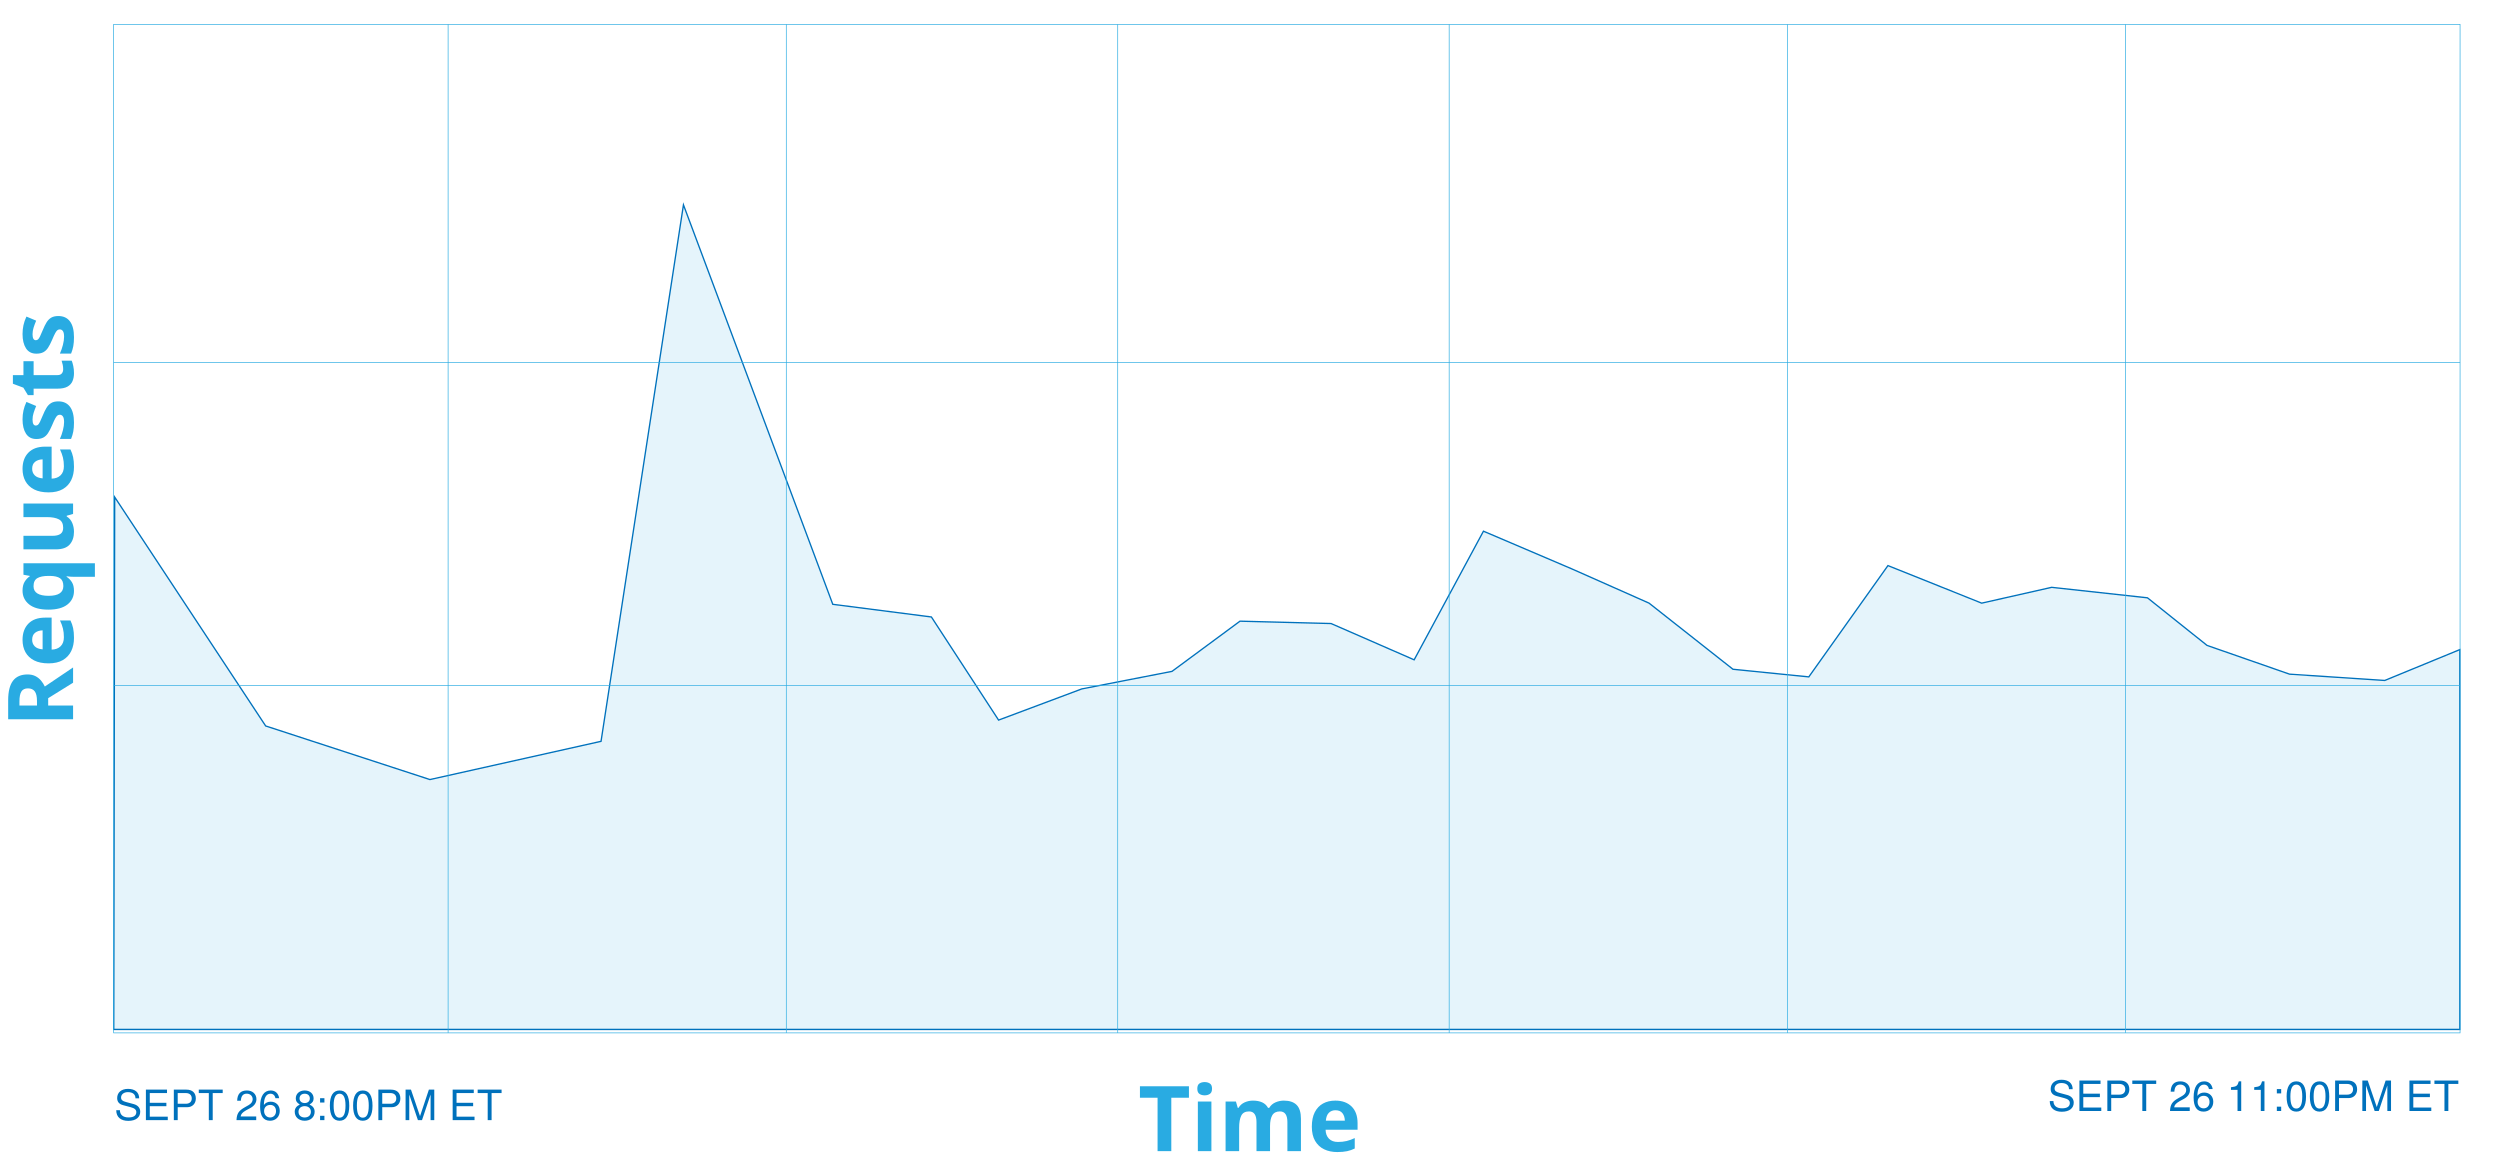
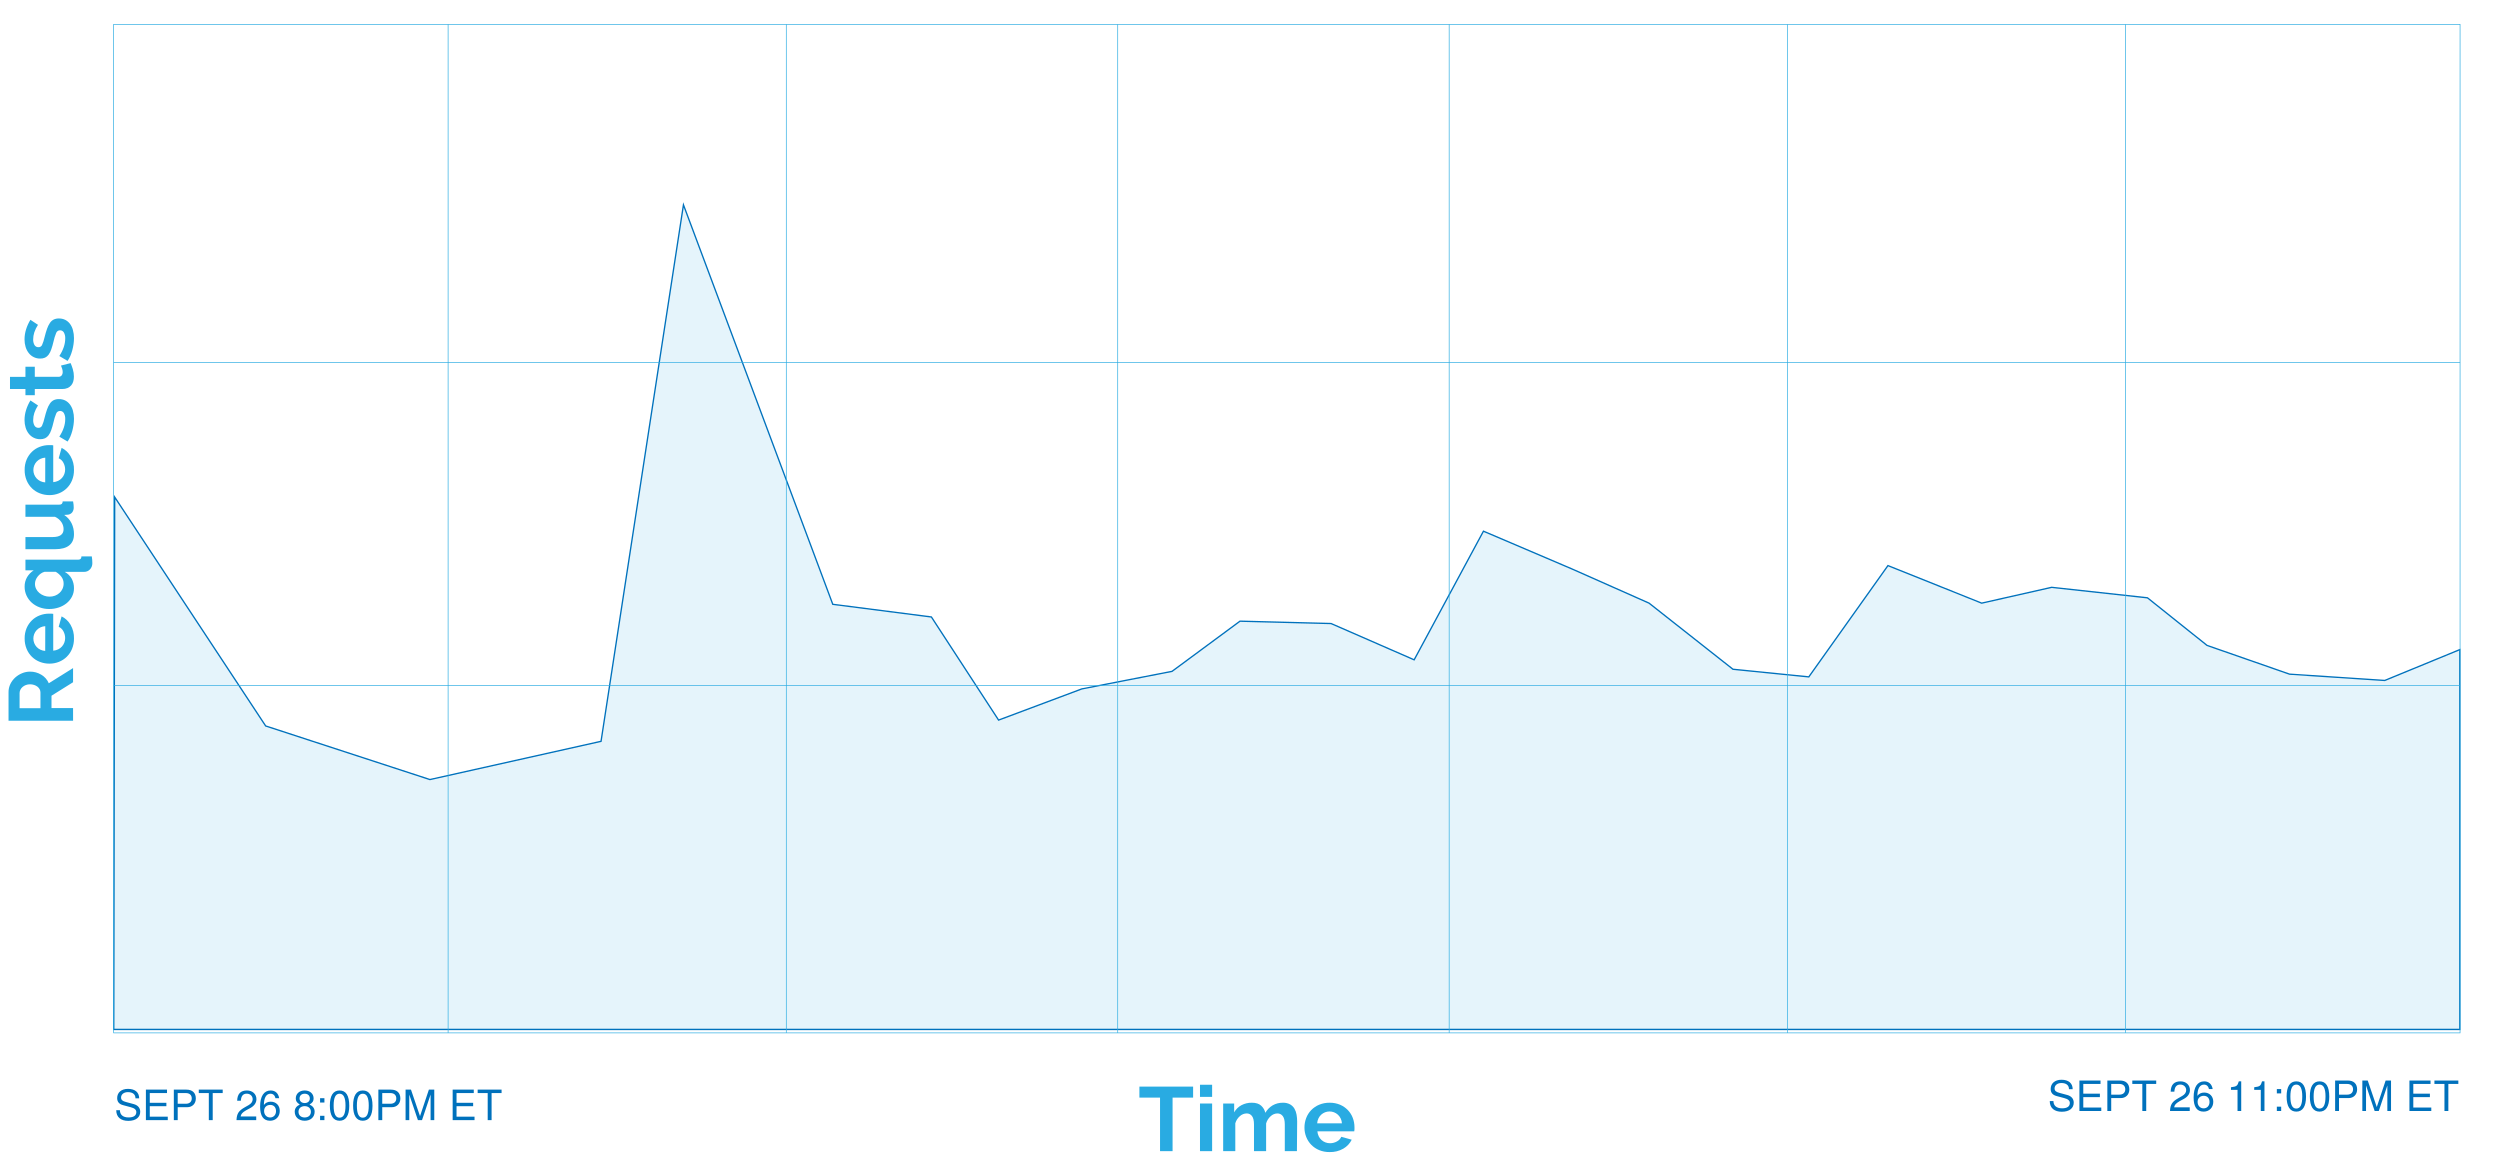
<svg xmlns="http://www.w3.org/2000/svg" id="Layer_1" data-name="Layer 1" viewBox="0 0 1854.19 867.09">
  <defs>
-     <style>.cls-1{fill:#cdebf8;fill-opacity:0.5;stroke:#0071bc;}.cls-1,.cls-2{stroke-miterlimit:10;}.cls-2{fill:none;stroke:#29abe2;stroke-width:0.5px;}.cls-3{font-size:67.42px;fill:#29abe2;font-family:Raleway-Bold, Raleway;font-weight:700;}.cls-4{letter-spacing:0em;}.cls-5{font-size:31.01px;fill:#0071bc;font-family:HelveticaNeue, Helvetica Neue;}</style>
+     <style>.cls-1{fill:#cdebf8;fill-opacity:0.5;stroke:#0071bc;}.cls-1,.cls-2{stroke-miterlimit:10;}.cls-2{fill:none;stroke:#29abe2;stroke-width:0.5px;}.cls-3{fill:#29abe2;}.cls-4{font-size:31.01px;fill:#0071bc;font-family:HelveticaNeue, Helvetica Neue;}</style>
  </defs>
  <polygon class="cls-1" points="85.06 368.69 197.04 538.43 318.86 578.18 445.78 549.82 506.9 151.93 617.66 448.21 690.8 457.6 740.62 534.07 802.34 510.95 869.25 497.94 919.67 460.71 987.21 462.46 1048.84 489.37 1100.24 393.97 1165.53 421.82 1223.07 447.34 1285.29 496.37 1341.54 502.03 1400.25 419.49 1469.76 447.34 1521.63 435.61 1592.72 443.39 1636.89 478.68 1698.12 500.01 1768.72 504.68 1824.37 481.8 1824.37 763.5 84.37 763.5 85.06 368.69" />
  <rect class="cls-2" x="84.29" y="18.06" width="1740.28" height="748.01" />
  <line class="cls-2" x1="332.35" y1="18.06" x2="332.35" y2="766.07" />
  <line class="cls-2" x1="583.17" y1="18.06" x2="583.17" y2="766.07" />
  <line class="cls-2" x1="828.99" y1="18.06" x2="828.99" y2="766.07" />
  <line class="cls-2" x1="1074.81" y1="18.06" x2="1074.81" y2="766.07" />
  <line class="cls-2" x1="1325.62" y1="18.06" x2="1325.62" y2="766.07" />
  <line class="cls-2" x1="1576.43" y1="18.06" x2="1576.43" y2="766.07" />
  <line class="cls-2" x1="84.29" y1="268.93" x2="1824.57" y2="268.93" />
  <line class="cls-2" x1="84.29" y1="508.34" x2="1824.57" y2="508.34" />
-   <text class="cls-3" transform="translate(844.12 853.78)">Time</text>
-   <text class="cls-3" transform="translate(54.2 539.53) rotate(-90)">Reque<tspan class="cls-4" x="210.89" y="0">s</tspan>
-     <tspan x="244.93" y="0">ts</tspan>
-   </text>
-   <text class="cls-5" transform="translate(84.73 830.76)">SEPT 26 8:00PM ET</text>
-   <text class="cls-5" transform="translate(1518.77 824)">SEPT 26 11:00PM ET</text>
+   <path class="cls-3" d="M884.9,814.07H869.67v39.71h-9.3V814.07h-15.3v-8.16H884.9Z" />
+   <path class="cls-3" d="M890,813.53v-9h9v9Zm0,40.25V818.45h9v35.33Z" />
+   <path class="cls-3" d="M961.9,853.78h-9V834q0-4.25-1.48-6.2a4.8,4.8,0,0,0-4-2,7.5,7.5,0,0,0-5,2.06,11.33,11.33,0,0,0-3.37,5.36v20.56h-9V834q0-4.25-1.45-6.2a4.72,4.72,0,0,0-4-2,7.69,7.69,0,0,0-5,2,11,11,0,0,0-3.41,5.33v20.63h-9V818.45h8.16V825a13.5,13.5,0,0,1,5.36-5.29,16,16,0,0,1,7.79-1.85q4.45,0,6.84,2.16a10.12,10.12,0,0,1,3.13,5.33,15.25,15.25,0,0,1,5.46-5.56,14.74,14.74,0,0,1,7.55-1.92,10.49,10.49,0,0,1,5.33,1.21,8.77,8.77,0,0,1,3.24,3.17,13.29,13.29,0,0,1,1.58,4.45,29.3,29.3,0,0,1,.44,5.06Z" />
+   <path class="cls-3" d="M986.1,854.46a19.62,19.62,0,0,1-7.69-1.45,17.33,17.33,0,0,1-9.61-9.74,18.61,18.61,0,0,1-1.31-6.94,19.66,19.66,0,0,1,1.28-7.11,17.34,17.34,0,0,1,3.71-5.87,17.69,17.69,0,0,1,5.9-4,19.64,19.64,0,0,1,7.79-1.48,19.16,19.16,0,0,1,7.72,1.48,17.77,17.77,0,0,1,5.8,4,17,17,0,0,1,3.64,5.8,19.32,19.32,0,0,1,1.25,6.88q0,.88,0,1.69a6.91,6.91,0,0,1-.17,1.35H977.07a10.51,10.51,0,0,0,1,3.71,9.09,9.09,0,0,0,5,4.52,9.52,9.52,0,0,0,3.37.61,10.41,10.41,0,0,0,5.09-1.31,7,7,0,0,0,3.27-3.47l7.75,2.16a15.76,15.76,0,0,1-6.24,6.64A19.32,19.32,0,0,1,986.1,854.46Zm9.17-21.3a9.4,9.4,0,0,0-2.93-6.37,9.21,9.21,0,0,0-12.51,0,9.27,9.27,0,0,0-2,2.77,9.74,9.74,0,0,0-.91,3.57Z" />
+   <path class="cls-3" d="M54.2,534.54H6.33V513.37a13.6,13.6,0,0,1,1.38-6.1,15.82,15.82,0,0,1,3.64-4.82,17.22,17.22,0,0,1,5.12-3.17,15.43,15.43,0,0,1,5.76-1.15,15.91,15.91,0,0,1,8.46,2.33,13.35,13.35,0,0,1,5.5,6.3l18-11.26V506l-16,10v9.17h16ZM30,525.24V513.57a4.92,4.92,0,0,0-.61-2.39,6.1,6.1,0,0,0-1.65-1.92A8.25,8.25,0,0,0,25.28,508a9.54,9.54,0,0,0-3-.47,8.67,8.67,0,0,0-3.1.54,8.11,8.11,0,0,0-2.46,1.45,6.57,6.57,0,0,0-1.62,2.09,5.44,5.44,0,0,0-.57,2.39v11.26Z" />
+   <path class="cls-3" d="M54.87,473.59a19.61,19.61,0,0,1-1.45,7.69,17.33,17.33,0,0,1-9.74,9.61,18.62,18.62,0,0,1-6.94,1.32,19.69,19.69,0,0,1-7.11-1.28,17.33,17.33,0,0,1-5.87-3.71,17.69,17.69,0,0,1-4-5.9,19.66,19.66,0,0,1-1.48-7.79,19.18,19.18,0,0,1,1.48-7.72,17.79,17.79,0,0,1,4-5.8,16.92,16.92,0,0,1,5.8-3.64,19.3,19.3,0,0,1,6.88-1.25q.88,0,1.69,0a6.86,6.86,0,0,1,1.35.17v27.3a10.49,10.49,0,0,0,3.71-1,9.08,9.08,0,0,0,4.52-5,9.51,9.51,0,0,0,.61-3.37A10.41,10.41,0,0,0,47,468.17a7,7,0,0,0-3.47-3.27l2.16-7.75a15.76,15.76,0,0,1,6.64,6.24A19.32,19.32,0,0,1,54.87,473.59Zm-21.3-9.17a9.4,9.4,0,0,0-6.37,2.93,9.2,9.2,0,0,0,0,12.51,9.26,9.26,0,0,0,2.76,2,9.73,9.73,0,0,0,3.57.91Z" />
+   <path class="cls-3" d="M54.87,436.24a13.42,13.42,0,0,1-1.45,6.2,15.32,15.32,0,0,1-3.94,4.89,18.51,18.51,0,0,1-5.83,3.2,21.93,21.93,0,0,1-7.18,1.15,20,20,0,0,1-7.15-1.25A18,18,0,0,1,23.56,447a16.34,16.34,0,0,1-3.88-5.26,15.27,15.27,0,0,1-1.42-6.54A13.66,13.66,0,0,1,20.12,428,15.28,15.28,0,0,1,25,423H18.87v-7.89H57.7a3,3,0,0,0,2.06-.54,2.73,2.73,0,0,0,.64-1.89h7.69a25.4,25.4,0,0,1,.3,2.56q.1,1.42.1,2.43a6.56,6.56,0,0,1-1.72,4.58,5.7,5.7,0,0,1-4.42,1.89H48a13.14,13.14,0,0,1,5.16,5.06A14.35,14.35,0,0,1,54.87,436.24Zm-7.69-3.37a8.19,8.19,0,0,0-1.62-5.06,14.57,14.57,0,0,0-4.18-3.71H33a8.68,8.68,0,0,0-2.76,1.31A11.31,11.31,0,0,0,28,427.54a9.68,9.68,0,0,0-1.52,2.63,7.91,7.91,0,0,0-.54,2.83,8.27,8.27,0,0,0,.88,3.81,9.24,9.24,0,0,0,2.39,3,11.66,11.66,0,0,0,3.47,2,11.82,11.82,0,0,0,4,.71,11.64,11.64,0,0,0,4.11-.71,10.51,10.51,0,0,0,3.3-2,8.94,8.94,0,0,0,2.23-3A9.23,9.23,0,0,0,47.19,432.87Z" />
+   <path class="cls-3" d="M54.87,396.2q0,5.46-3.51,8.29T41,407.32H18.87v-9H39q8.16,0,8.16-5.87a9.38,9.38,0,0,0-1.58-5.16,11.38,11.38,0,0,0-4.82-4H18.87v-9H43.82a3,3,0,0,0,2-.54,2.62,2.62,0,0,0,.67-1.89H54.2q.27,1.42.37,2.49t.1,1.89A5.91,5.91,0,0,1,53.56,380a4.83,4.83,0,0,1-3.07,1.72l-2.9.2a15.59,15.59,0,0,1,5.46,6.1A18.2,18.2,0,0,1,54.87,396.2Z" />
+   <path class="cls-3" d="M54.87,348.6a19.61,19.61,0,0,1-1.45,7.69,17.34,17.34,0,0,1-9.74,9.61,18.6,18.6,0,0,1-6.94,1.31,19.64,19.64,0,0,1-7.11-1.28,17.34,17.34,0,0,1-5.87-3.71,17.71,17.71,0,0,1-4-5.9,19.66,19.66,0,0,1-1.48-7.79,19.18,19.18,0,0,1,1.48-7.72,17.79,17.79,0,0,1,4-5.8,17,17,0,0,1,5.8-3.64,19.34,19.34,0,0,1,6.88-1.25q.88,0,1.69,0a7,7,0,0,1,1.35.17v27.31a10.49,10.49,0,0,0,3.71-1,9.18,9.18,0,0,0,2.76-2.09,9.09,9.09,0,0,0,1.75-2.9,9.5,9.5,0,0,0,.61-3.37A10.41,10.41,0,0,0,47,343.17a7,7,0,0,0-3.47-3.27l2.16-7.75a15.76,15.76,0,0,1,6.64,6.24A19.33,19.33,0,0,1,54.87,348.6Zm-21.3-9.17a9.4,9.4,0,0,0-6.37,2.93,9.2,9.2,0,0,0,0,12.51,9.26,9.26,0,0,0,2.76,2,9.73,9.73,0,0,0,3.57.91Z" />
+   <path class="cls-3" d="M54.87,310.64a31.29,31.29,0,0,1-.34,4.48,38.28,38.28,0,0,1-.94,4.55,31.6,31.6,0,0,1-1.48,4.25,20.53,20.53,0,0,1-2,3.57L44,323.86q4.38-6.74,4.38-13a8.36,8.36,0,0,0-1-4.45,3.22,3.22,0,0,0-2.9-1.62,3,3,0,0,0-2.8,1.92,36.41,36.41,0,0,0-2,6.44A53.81,53.81,0,0,1,38,319a14.36,14.36,0,0,1-2,3.91,7,7,0,0,1-2.63,2.16,8.4,8.4,0,0,1-3.51.67,10.52,10.52,0,0,1-8.53-4.08A13.85,13.85,0,0,1,19,317.15a18.83,18.83,0,0,1-.81-5.63A24.88,24.88,0,0,1,19.38,304a30.33,30.33,0,0,1,3.2-7l5.6,3.71a24.58,24.58,0,0,0-2.73,5.6,17.15,17.15,0,0,0-.84,5.26,8.12,8.12,0,0,0,.94,4.08,3.23,3.23,0,0,0,3,1.65,2.74,2.74,0,0,0,2.63-1.58A29.73,29.73,0,0,0,33,310.1q.94-3.77,1.89-6.44a18.11,18.11,0,0,1,2.16-4.38,7.5,7.5,0,0,1,2.8-2.5,8.6,8.6,0,0,1,3.81-.78,10.26,10.26,0,0,1,4.65,1A10.13,10.13,0,0,1,51.87,300a13.58,13.58,0,0,1,2.22,4.62A22.06,22.06,0,0,1,54.87,310.64Z" />
+   <path class="cls-3" d="M52.38,269.31A39.47,39.47,0,0,1,54,273.79a19.06,19.06,0,0,1,.81,5.56,12.83,12.83,0,0,1-.47,3.54,7.76,7.76,0,0,1-1.52,2.9,7.39,7.39,0,0,1-2.7,2,9.74,9.74,0,0,1-4,.74H25.81v4.58H18.87v-4.58H7.41v-9H18.87V272h6.94v7.48H43.07a3.15,3.15,0,0,0,2.66-1,3.87,3.87,0,0,0,.78-2.43,8.29,8.29,0,0,0-.47-2.76q-.47-1.35-.81-2.16Z" />
+   <path class="cls-3" d="M54.87,250.84a31.27,31.27,0,0,1-.34,4.48,38.24,38.24,0,0,1-.94,4.55,31.5,31.5,0,0,1-1.48,4.25,20.58,20.58,0,0,1-2,3.57L44,264.05q4.38-6.74,4.38-13a8.36,8.36,0,0,0-1-4.45,3.22,3.22,0,0,0-2.9-1.62,3,3,0,0,0-2.8,1.92,36.4,36.4,0,0,0-2,6.44A53.73,53.73,0,0,1,38,259.2a14.34,14.34,0,0,1-2,3.91,7,7,0,0,1-2.63,2.16,8.41,8.41,0,0,1-3.51.67,10.51,10.51,0,0,1-8.53-4.08A13.86,13.86,0,0,1,19,257.35a18.84,18.84,0,0,1-.81-5.63,24.88,24.88,0,0,1,1.18-7.52,30.31,30.31,0,0,1,3.2-7l5.6,3.71a24.56,24.56,0,0,0-2.73,5.6,17.15,17.15,0,0,0-.84,5.26,8.11,8.11,0,0,0,.94,4.08,3.23,3.23,0,0,0,3,1.65,2.74,2.74,0,0,0,2.63-1.58A29.75,29.75,0,0,0,33,250.3q.94-3.78,1.89-6.44a18.11,18.11,0,0,1,2.16-4.38,7.51,7.51,0,0,1,2.8-2.5,8.61,8.61,0,0,1,3.81-.78,10.27,10.27,0,0,1,4.65,1,10.13,10.13,0,0,1,3.54,2.93,13.57,13.57,0,0,1,2.22,4.62A22.07,22.07,0,0,1,54.87,250.84Z" />
+   <text class="cls-4" transform="translate(84.73 830.76)">SEPT 26 8:00PM ET</text>
+   <text class="cls-4" transform="translate(1518.77 824)">SEPT 26 11:00PM ET</text>
</svg>
